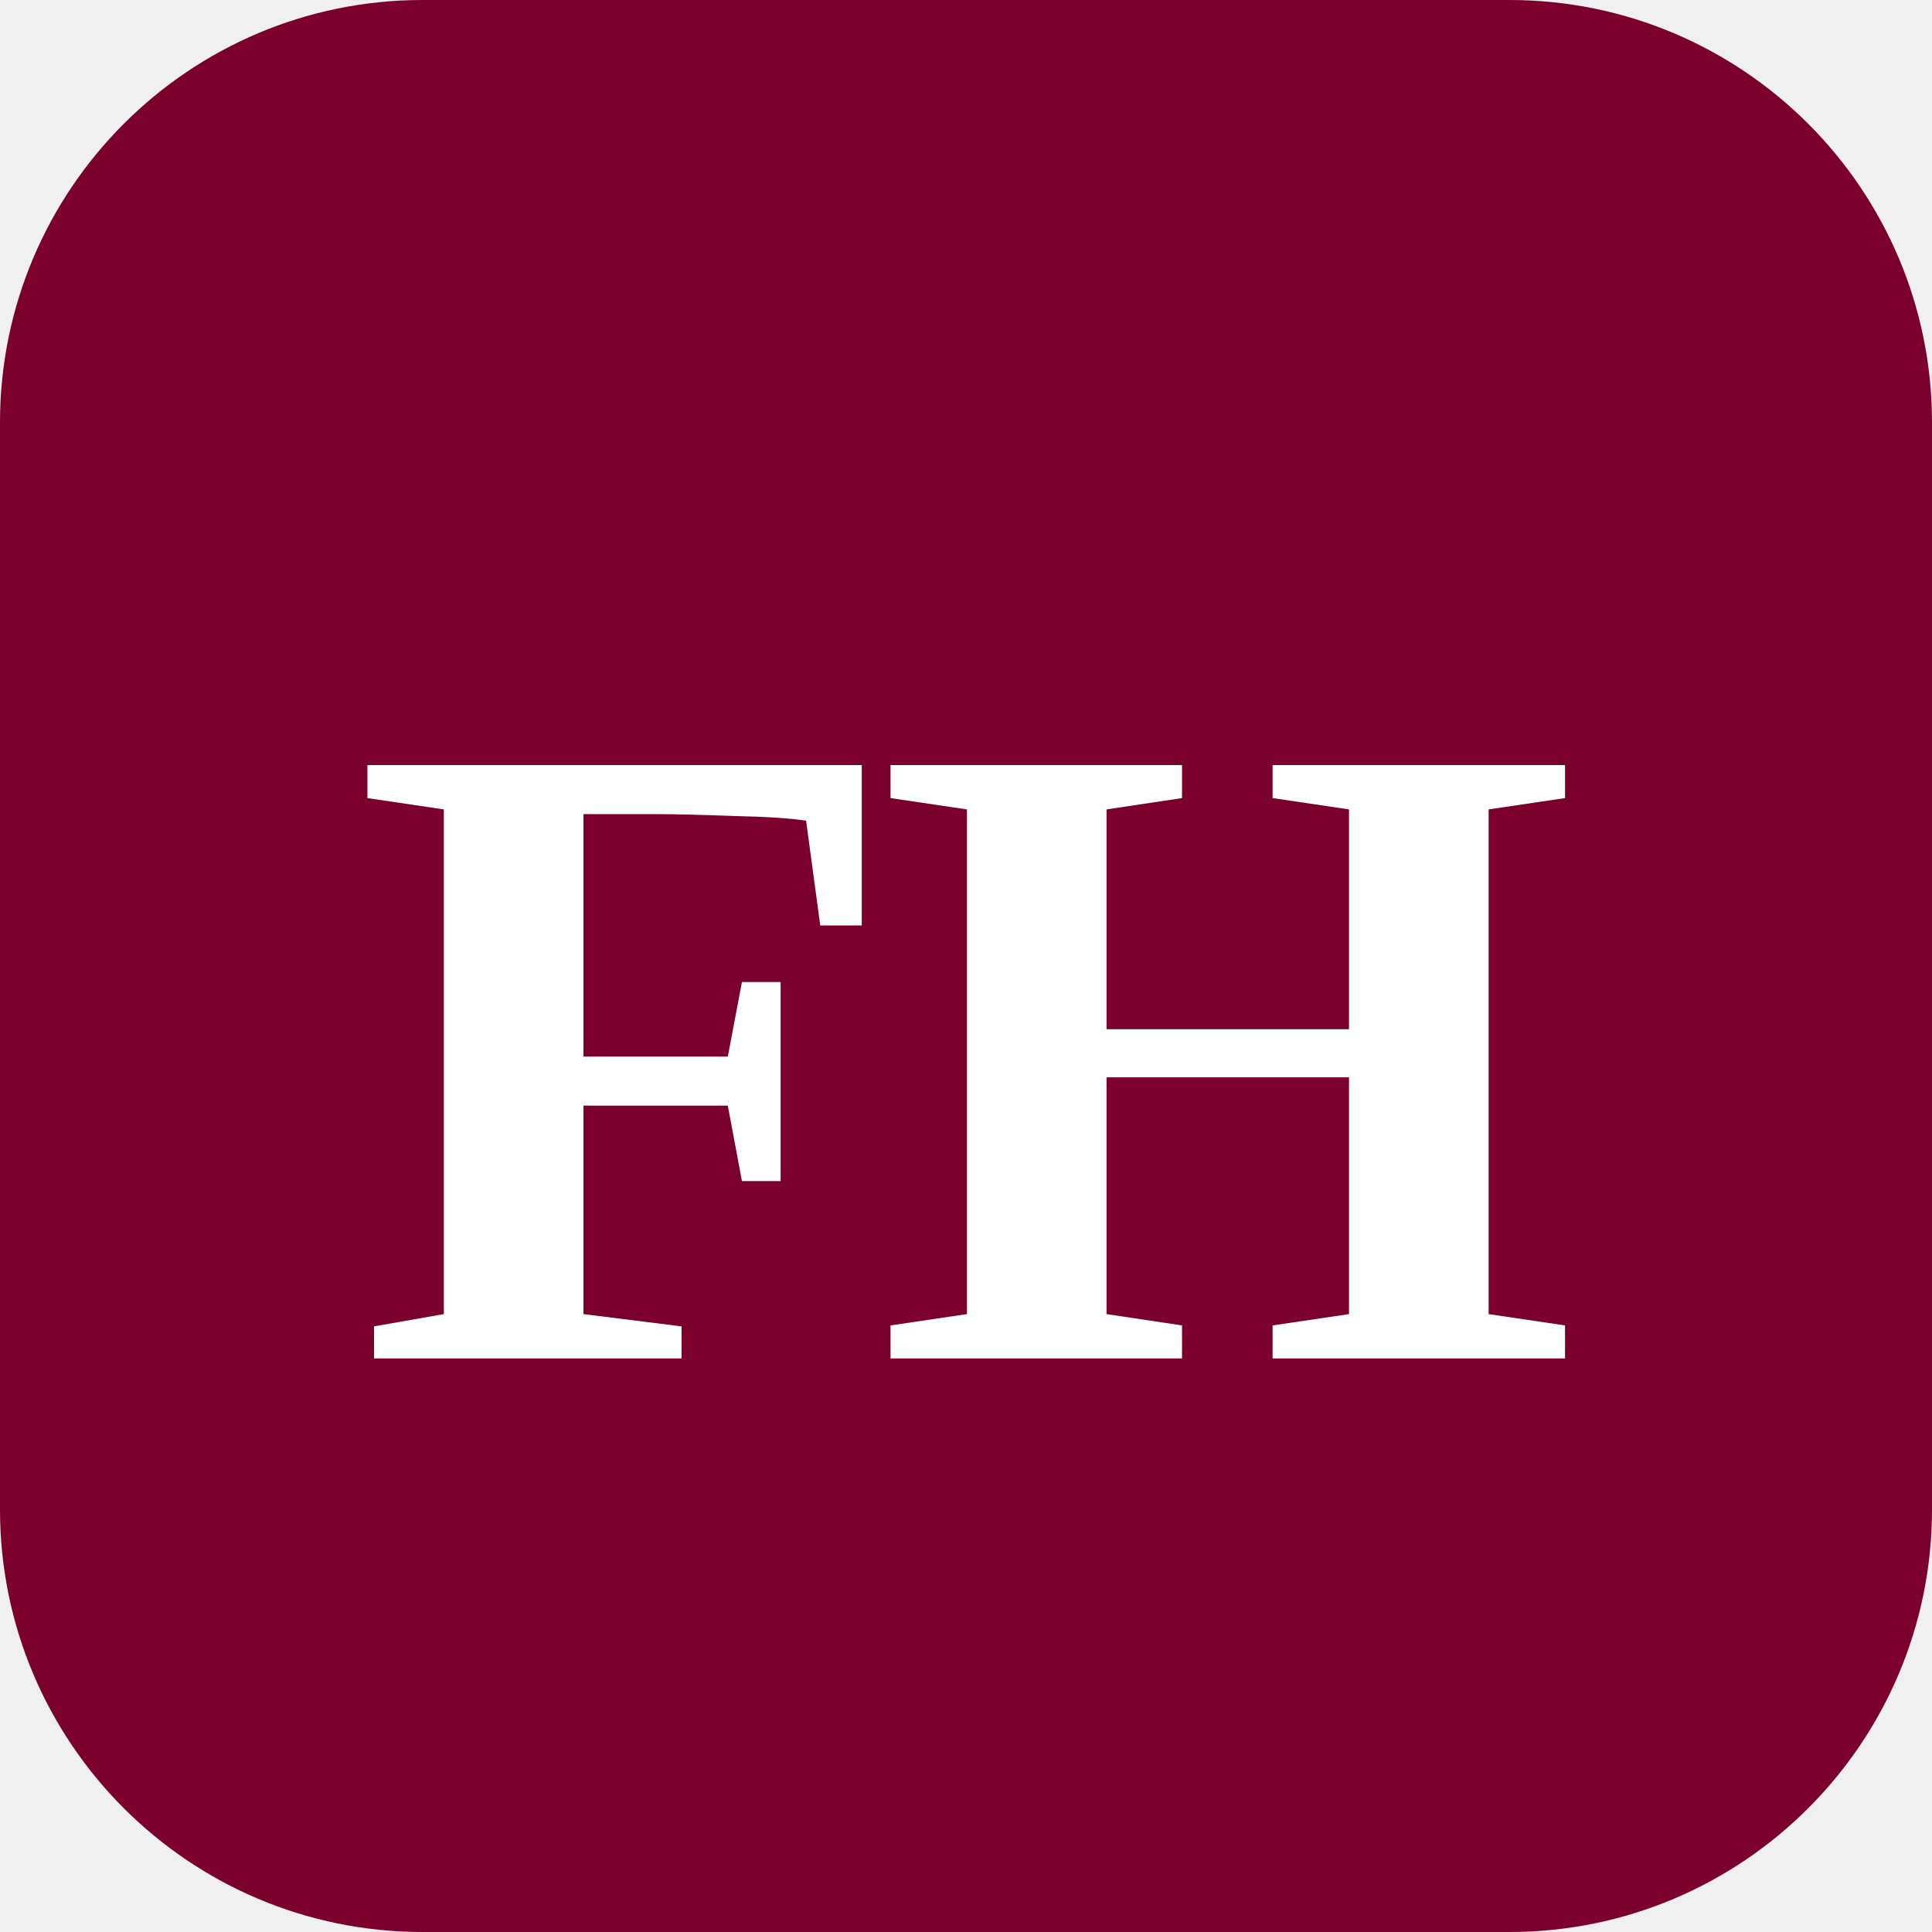
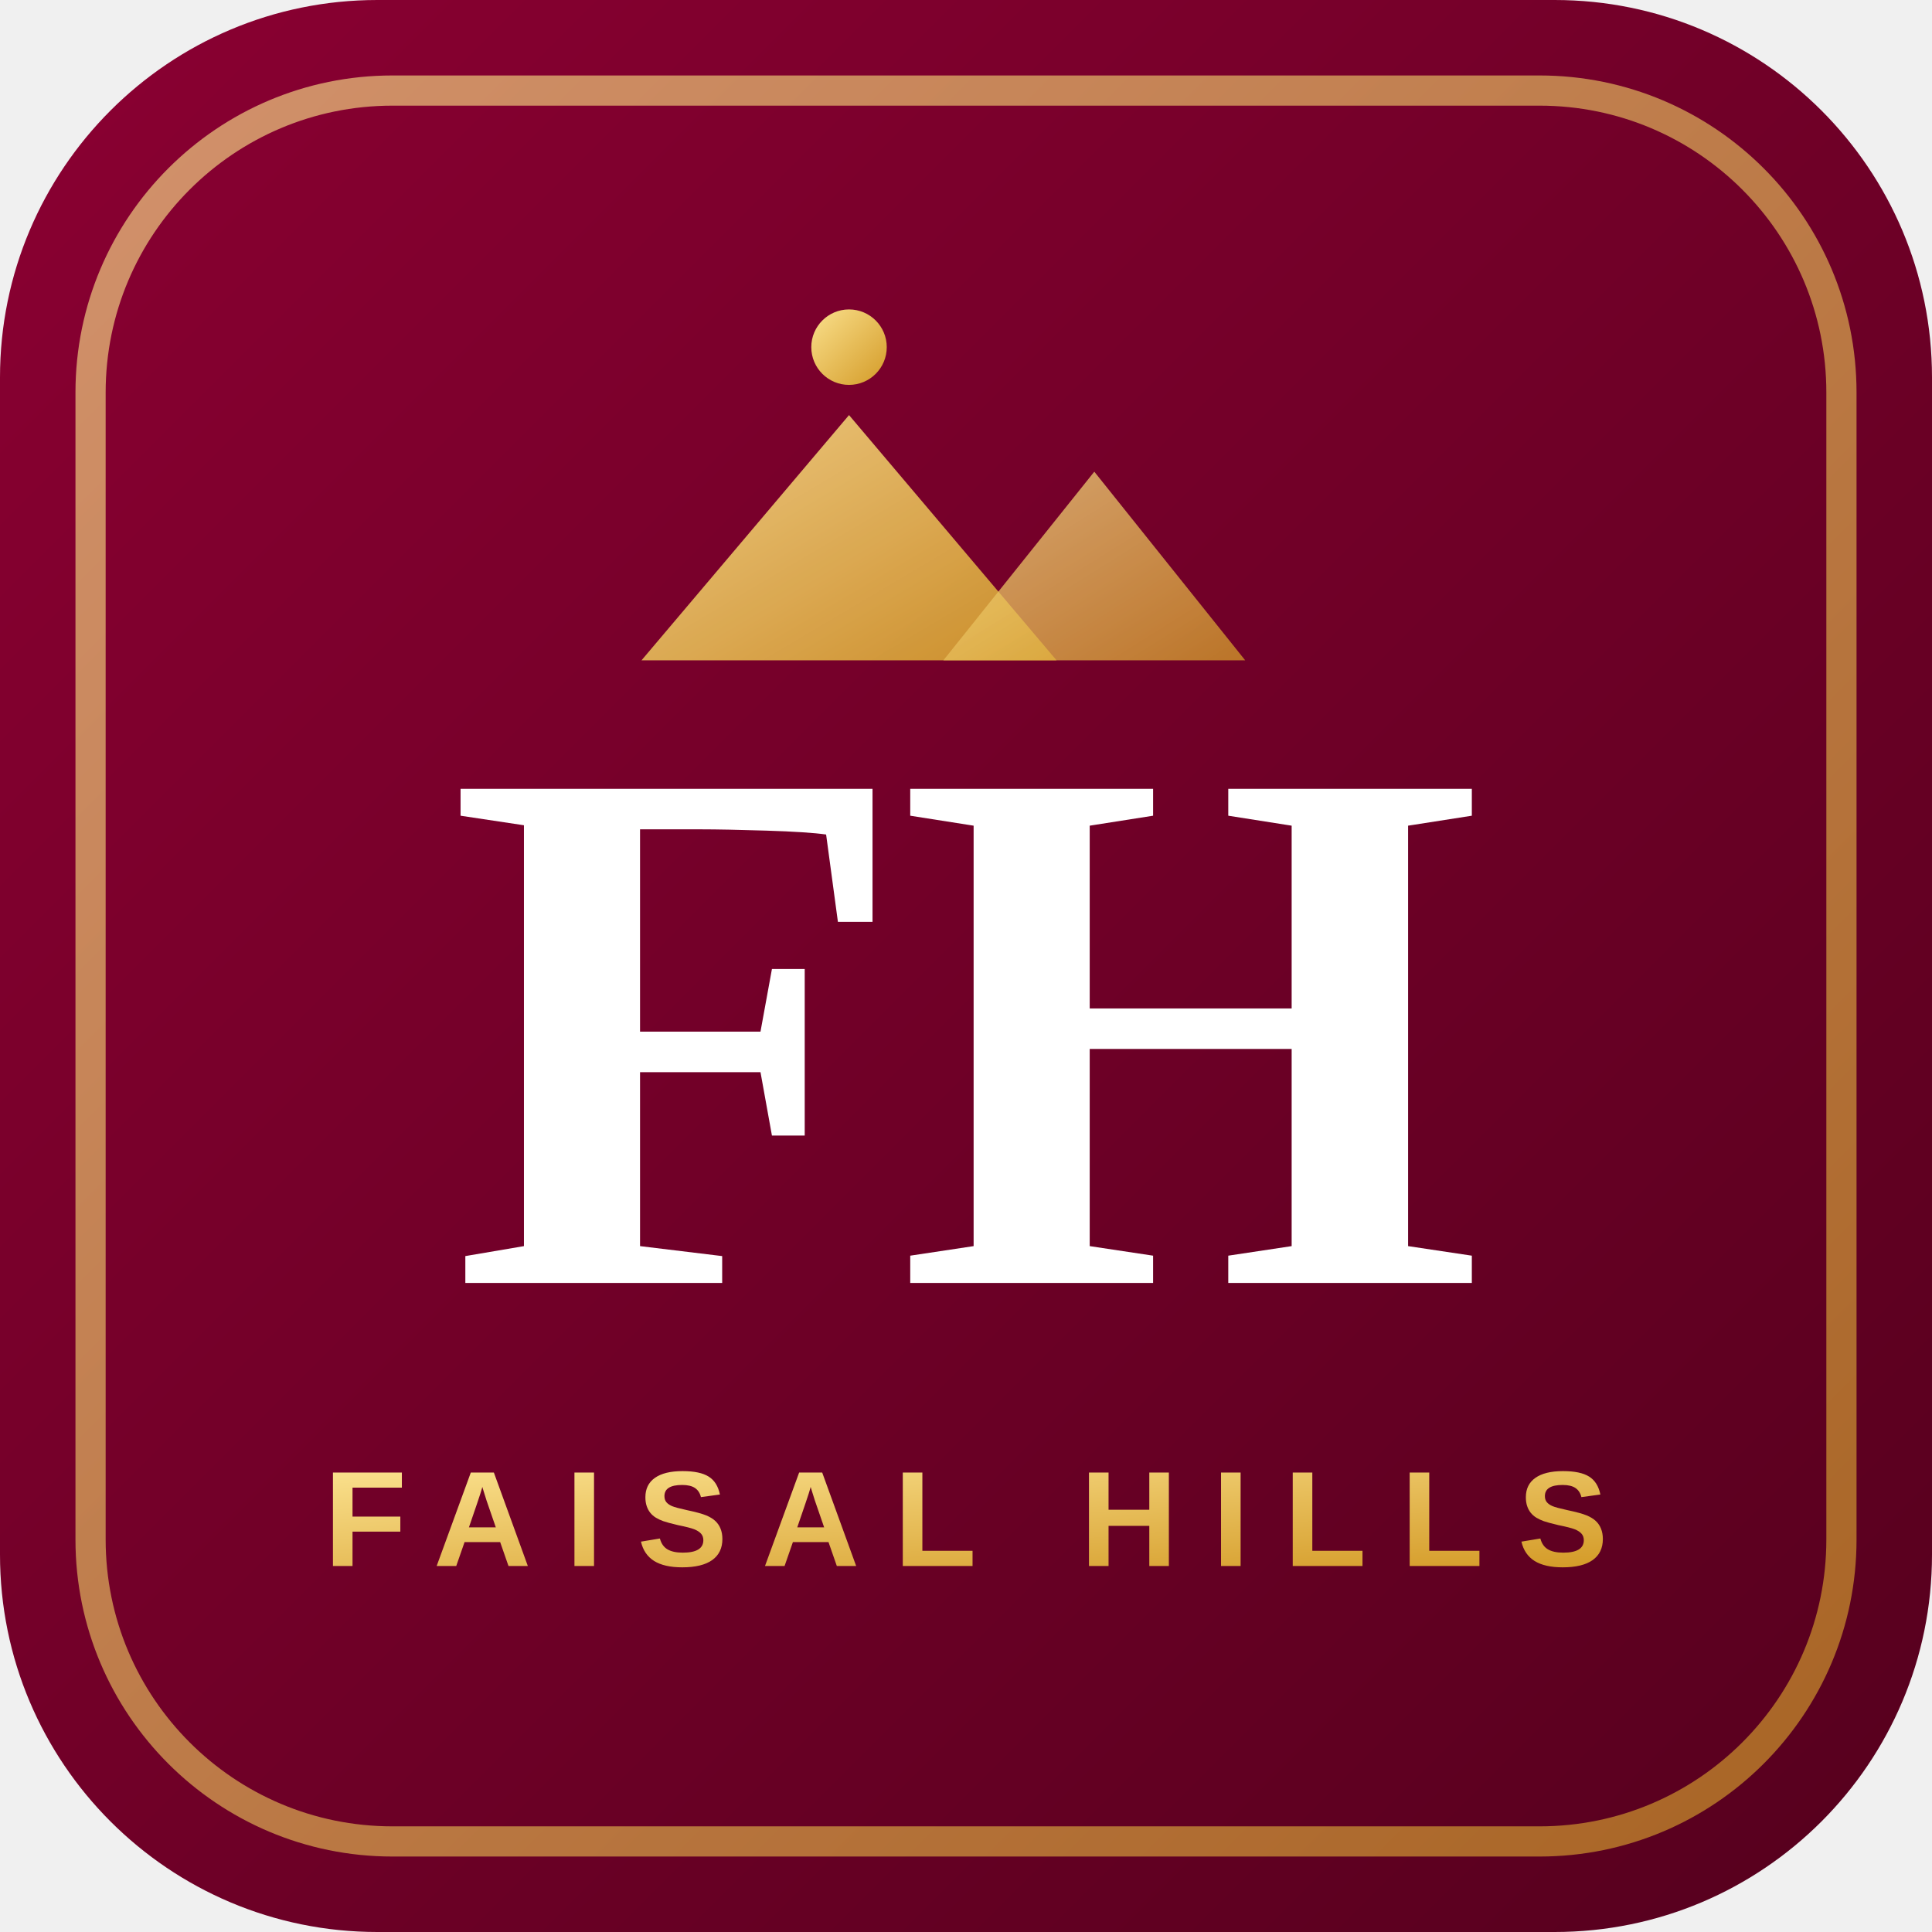
- <svg xmlns="http://www.w3.org/2000/svg" viewBox="0 0 32 32" width="32" height="32">
-   <rect width="32" height="32" rx="7" fill="#7b002c" />
-   <text x="16" y="22.5" font-family="Georgia, 'Times New Roman', serif" font-size="15" font-weight="900" fill="#ffffff" text-anchor="middle" letter-spacing="-0.5">FH</text>
+ <svg xmlns="http://www.w3.org/2000/svg" viewBox="0 0 512 512" width="512" height="512">
+   <defs>
+     <linearGradient id="bgGrad" x1="0%" y1="0%" x2="100%" y2="100%">
+       <stop offset="0%" stop-color="#8b0032" />
+       <stop offset="100%" stop-color="#55001d" />
+     </linearGradient>
+     <linearGradient id="goldGrad" x1="0%" y1="0%" x2="100%" y2="100%">
+       <stop offset="0%" stop-color="#fae08c" />
+       <stop offset="100%" stop-color="#d49b28" />
+     </linearGradient>
+   </defs>
+   <rect width="512" height="512" rx="100" fill="url(#bgGrad)" />
+   <rect x="24" y="24" width="464" height="464" rx="80" fill="none" stroke="url(#goldGrad)" stroke-width="8" stroke-opacity="0.65" />
+   <path d="M170 175 L225 110 L280 175 Z" fill="url(#goldGrad)" opacity="0.9" />
+   <path d="M250 175 L290 125 L330 175 Z" fill="url(#goldGrad)" opacity="0.75" />
+   <circle cx="225" cy="92" r="10" fill="url(#goldGrad)" />
+   <text x="256" y="340" font-family="Georgia, 'Times New Roman', 'Playfair Display', serif" font-size="200" font-weight="900" fill="#ffffff" text-anchor="middle" letter-spacing="-3">FH</text>
+   <text x="256" y="415" font-family="'Arial', 'Inter', system-ui, sans-serif" font-size="36" font-weight="800" fill="url(#goldGrad)" text-anchor="middle" letter-spacing="9">FAISAL HILLS</text>
</svg>
